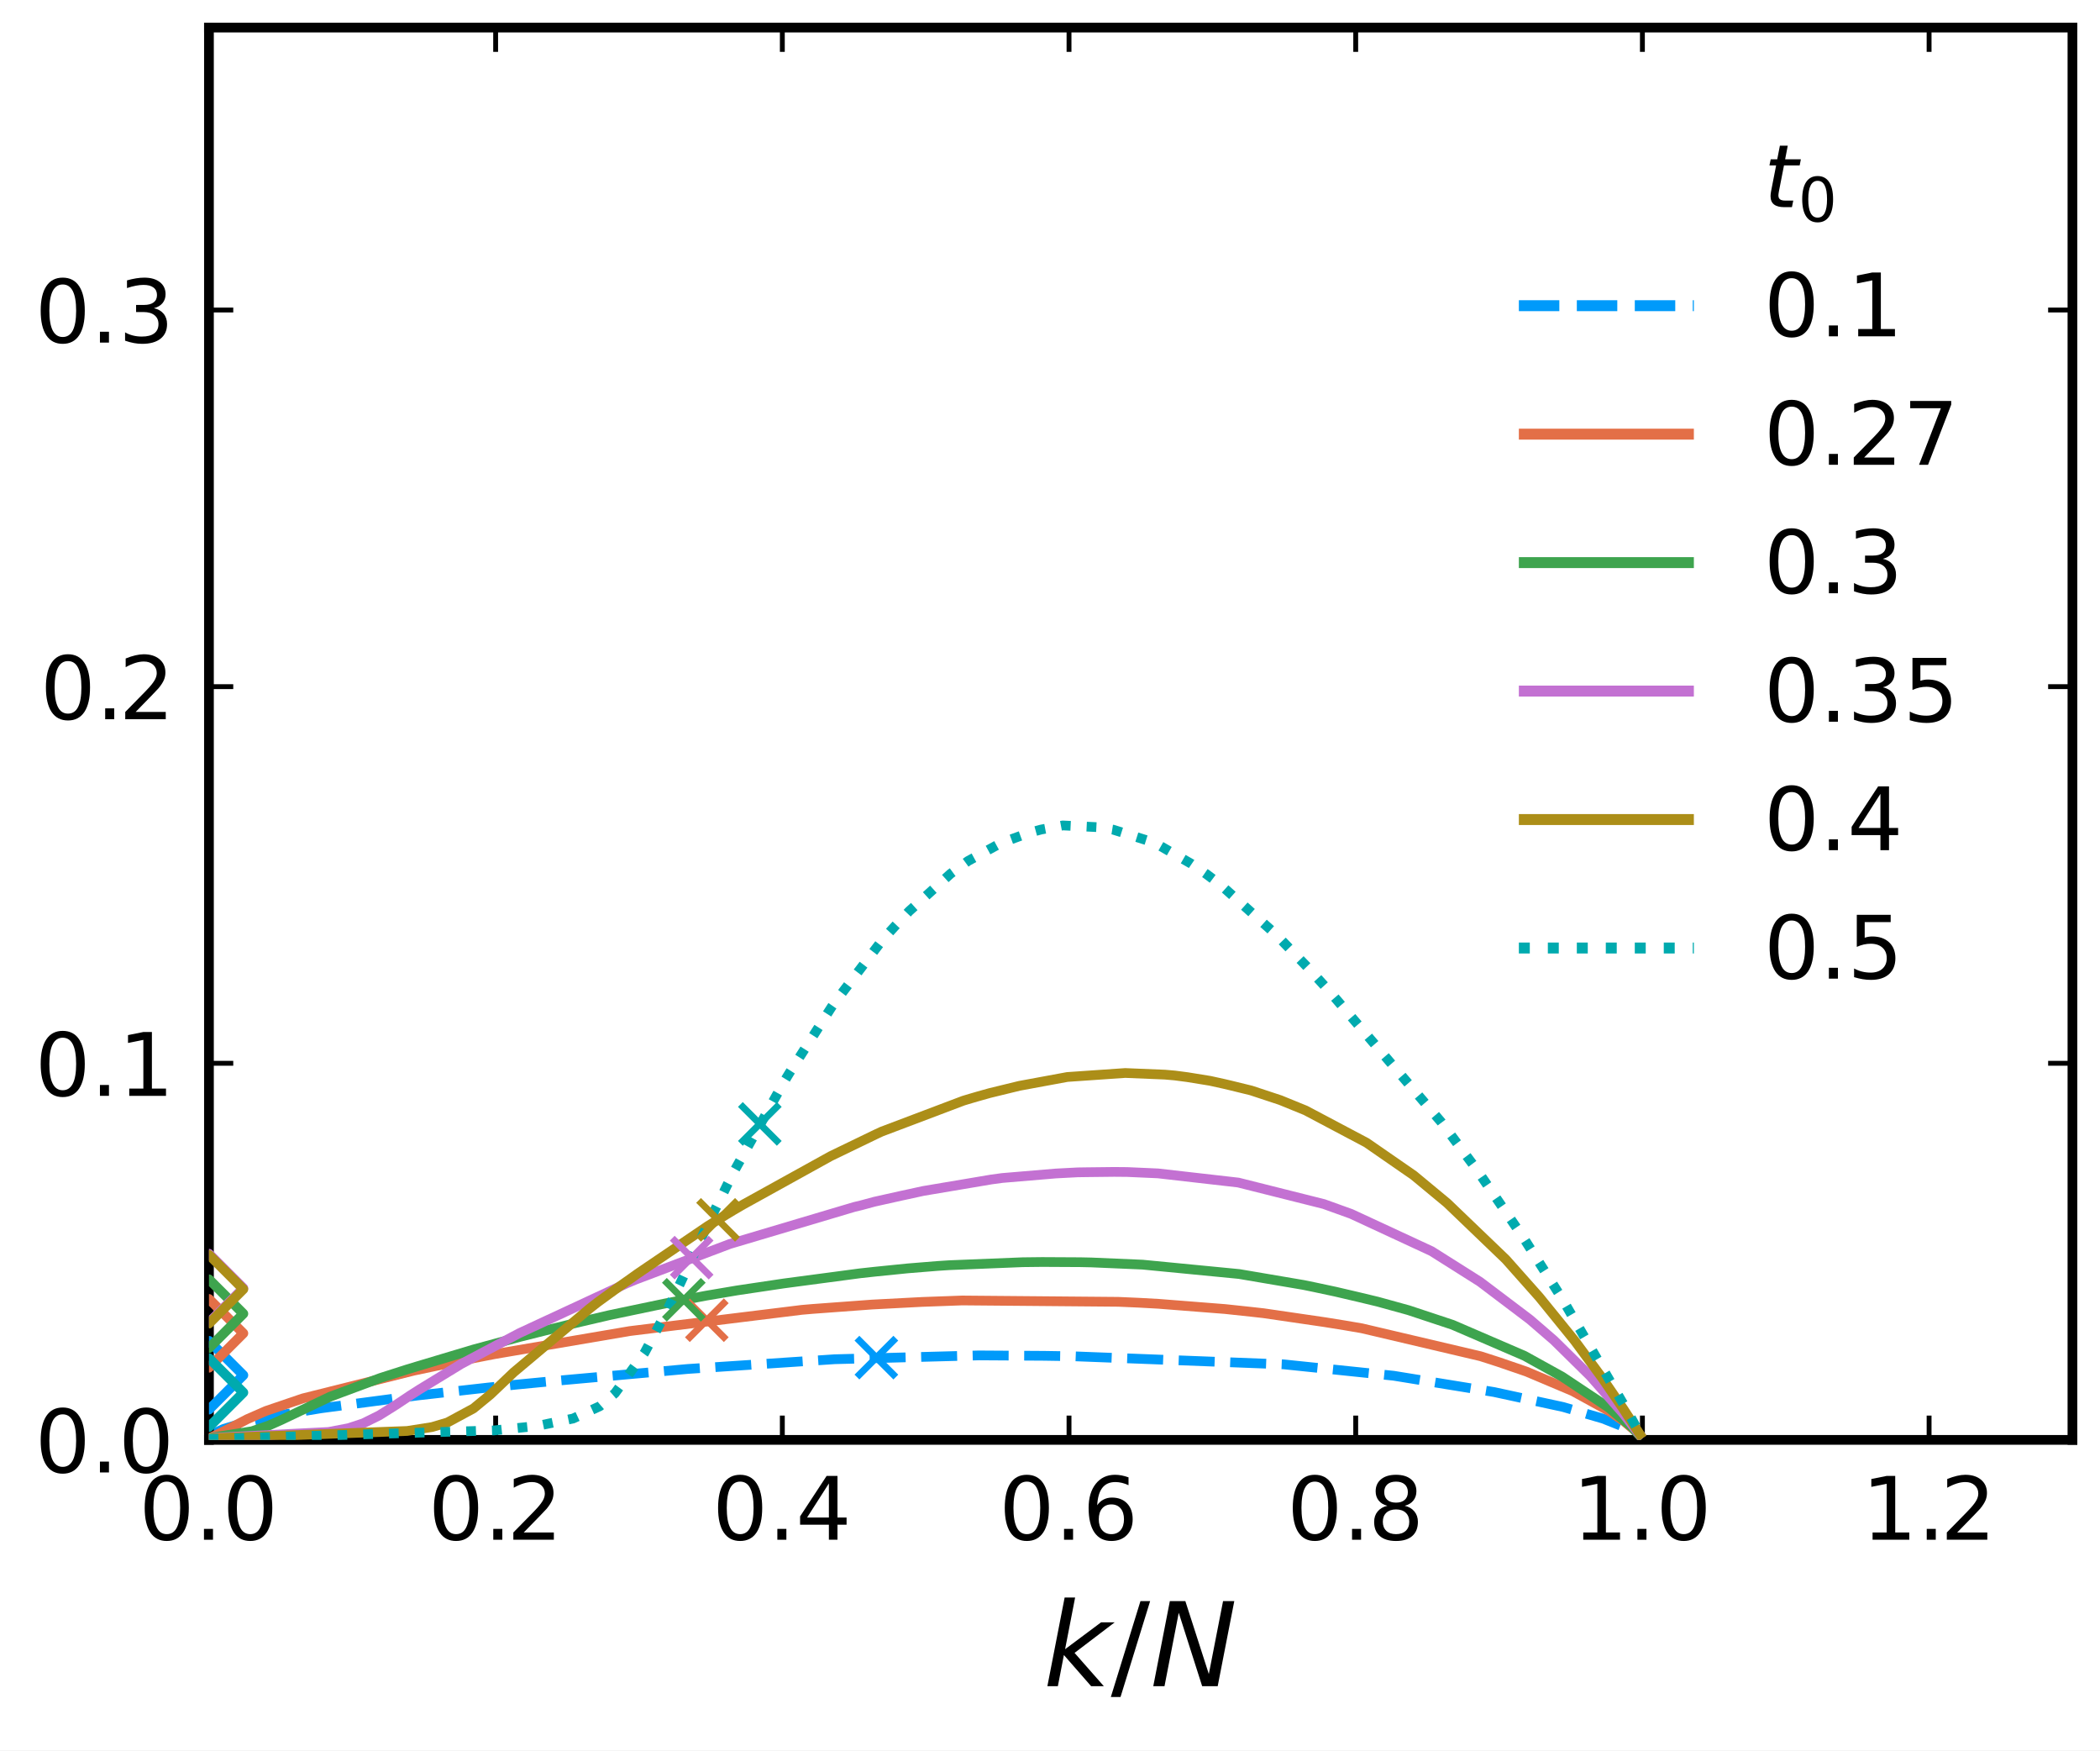
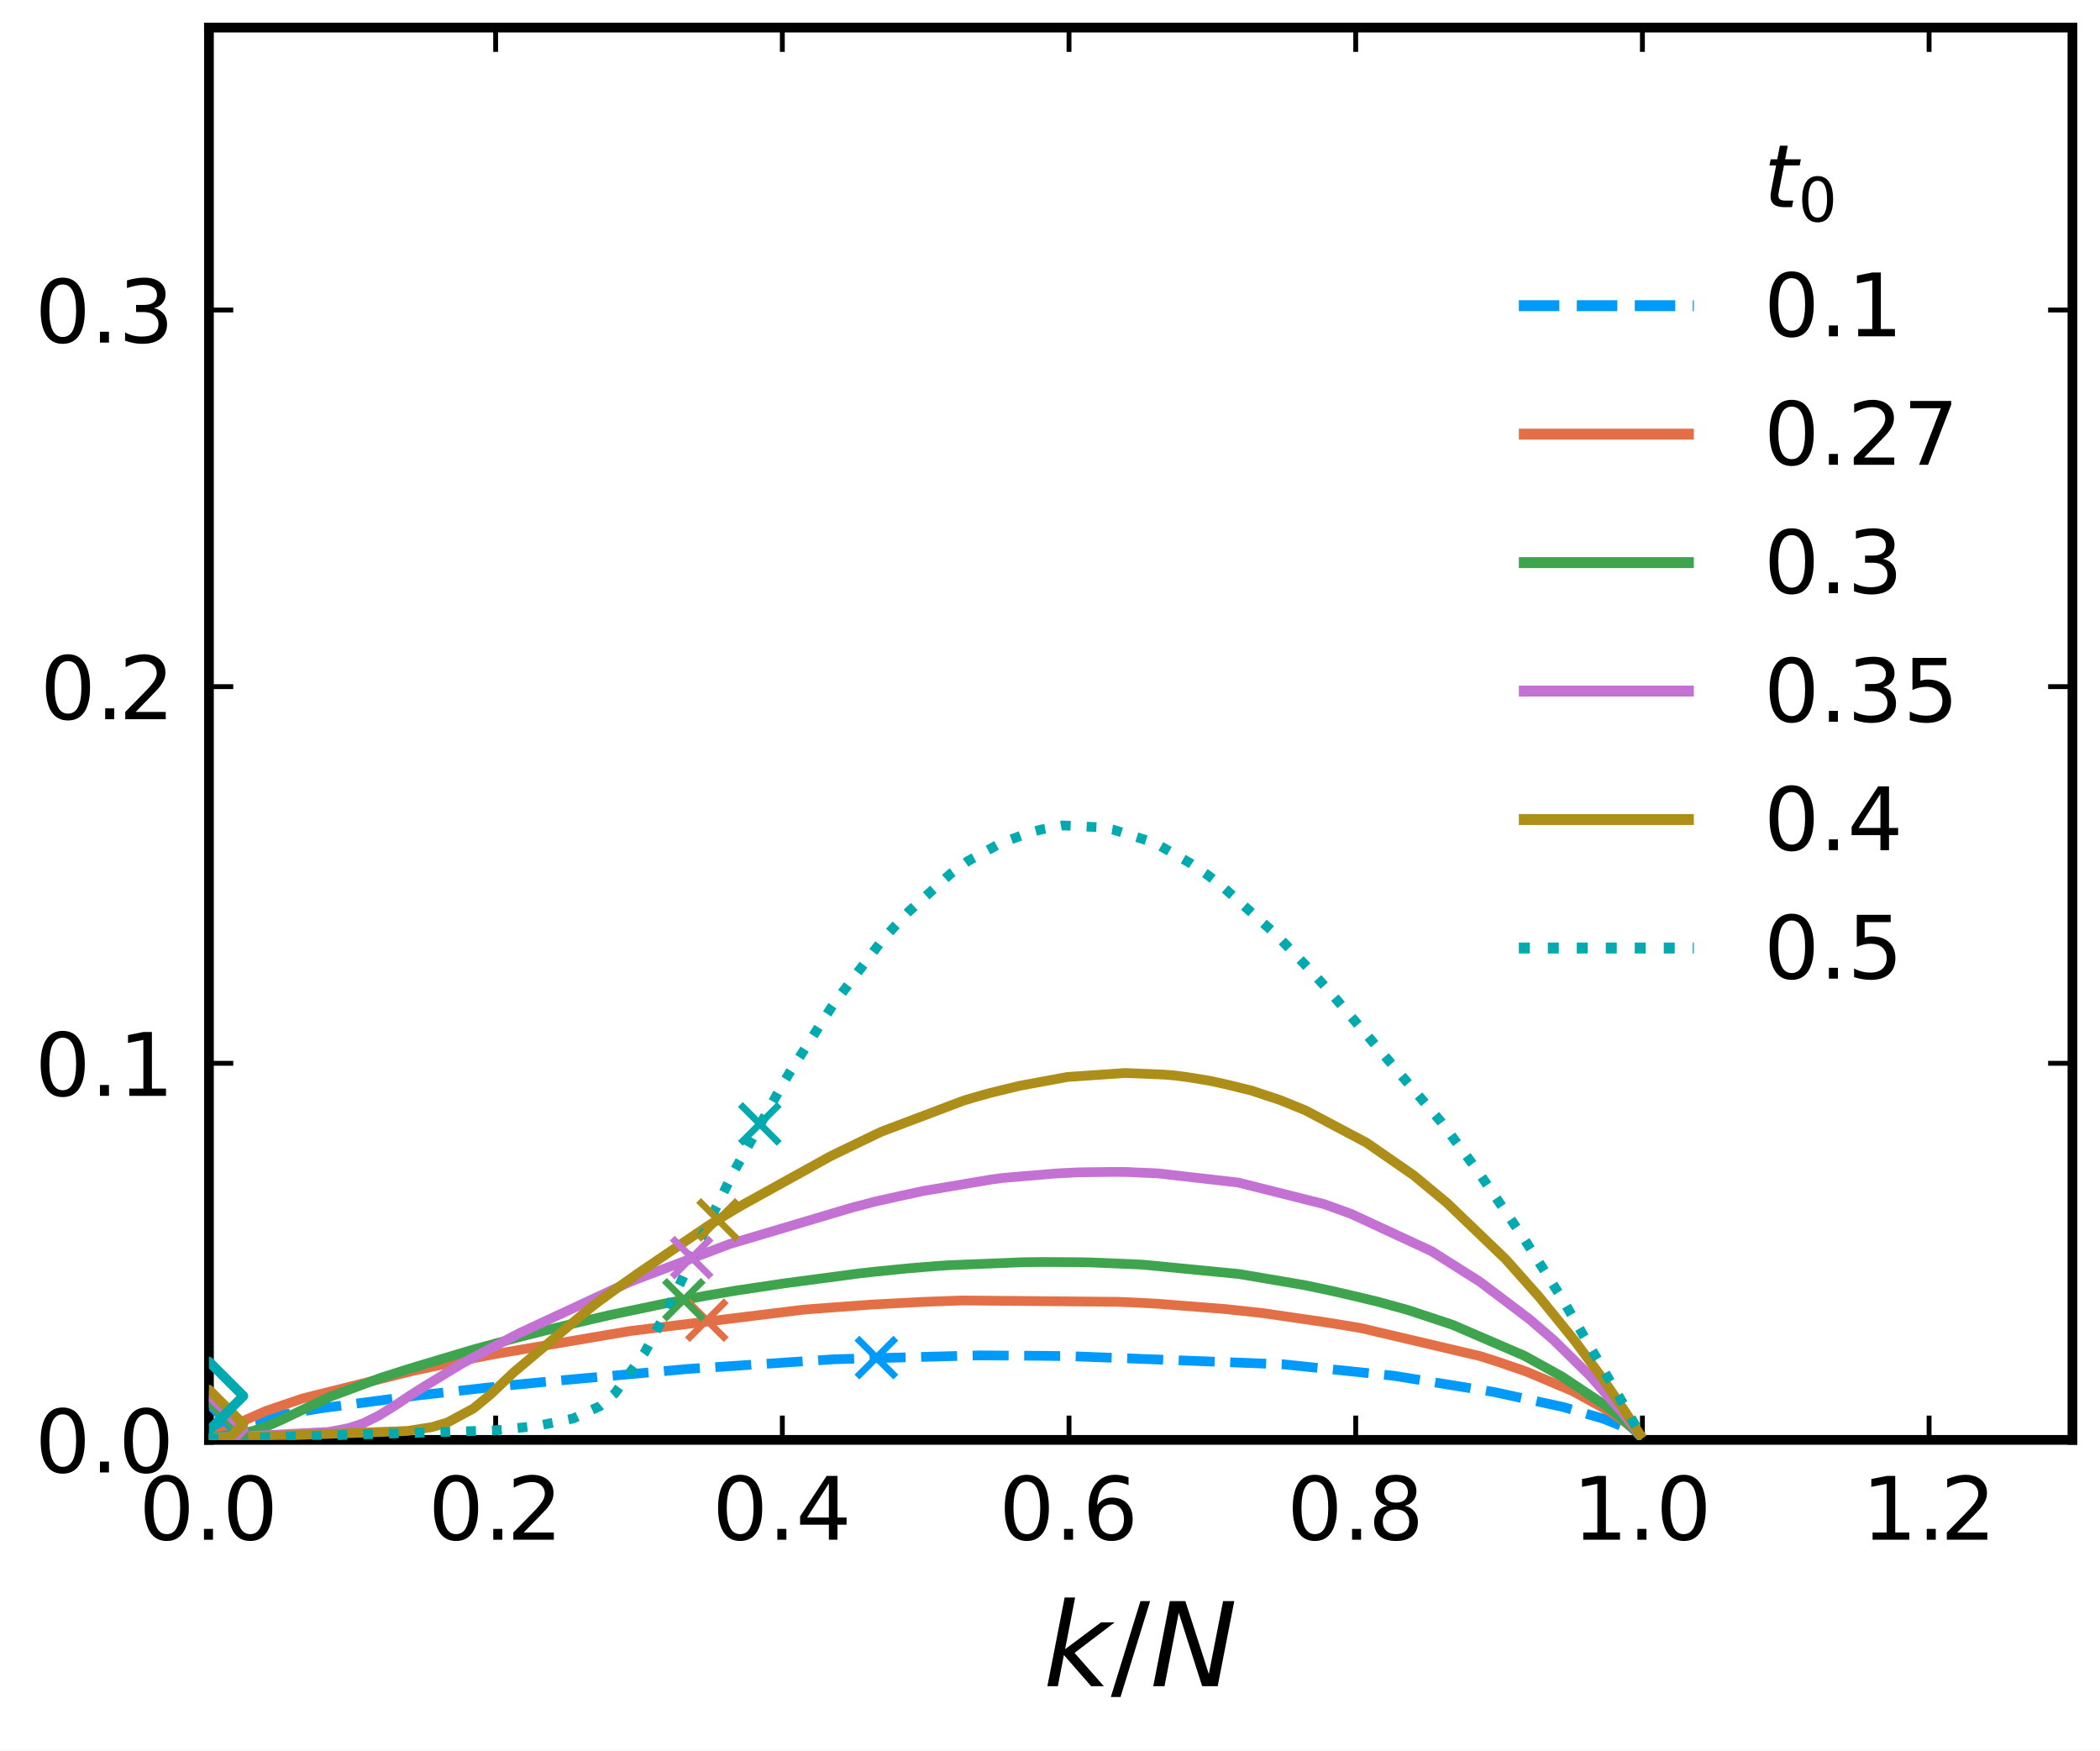
<svg xmlns="http://www.w3.org/2000/svg" xmlns:xlink="http://www.w3.org/1999/xlink" width="216pt" height="180pt" viewBox="0 0 216 180" version="1.1">
  <defs>
    <style type="text/css">*{stroke-linejoin: round; stroke-linecap: butt}</style>
  </defs>
  <g id="figure_1">
    <g id="patch_1">
      <path d="M 0 180  L 216 180  L 216 0  L 0 0  z " style="fill: #ffffff" />
    </g>
    <g id="axes_1">
      <g id="patch_2">
        <path d="M 21.492 148.065  L 213.165 148.065  L 213.165 2.835  L 21.492 2.835  z " style="fill: #ffffff" />
      </g>
      <g id="PathCollection_1">
        <defs>
-           <path id="m4919081ea2" d="M 0 0  C 0 0 0 0 0 0  C 0 0 0 0 0 0  C 0 0 0 0 0 0  C 0 0 0 0 0 0  C 0 0 0 0 0 0  C 0 0 0 0 0 0  C 0 0 0 0 0 0  C 0 0 0 0 0 0  z " style="stroke: #ffffff; stroke-width: 0.7" />
-         </defs>
-         <g clip-path="url(#pf7cb8f5636)">
-           <use xlink:href="#m4919081ea2" x="21.492" y="148.065" style="fill: #ffffff; fill-opacity: 0; stroke: #ffffff; stroke-width: 0.7" />
+           <path id="m0cbe5c86f2" d="M 0 0  C 0 0 0 0 0 0  C 0 0 0 0 0 0  C 0 0 0 0 0 0  C 0 0 0 0 0 0  C 0 0 0 0 0 0  C 0 0 0 0 0 0  C 0 0 0 0 0 0  C 0 0 0 0 0 0  z " style="stroke: #ffffff; stroke-width: 0.7" />
+         </defs>
+         <g clip-path="url(#pea2bd67e8e)">
+           <use xlink:href="#m0cbe5c86f2" x="21.492" y="148.065" style="fill: #ffffff; fill-opacity: 0; stroke: #ffffff; stroke-width: 0.7" />
        </g>
      </g>
      <g id="matplotlib.axis_1">
        <g id="xtick_1">
          <g id="line2d_1">
            <defs>
-               <path id="maf06732f3c" d="M 0 0  L 0 -2.5  " style="stroke: #000000; stroke-width: 0.5" />
-             </defs>
-             <g>
-               <use xlink:href="#maf06732f3c" x="21.492" y="148.065" style="stroke: #000000; stroke-width: 0.5" />
+               <path id="m54b2d25c98" d="M 0 0  L 0 -2.5  " style="stroke: #000000; stroke-width: 0.5" />
+             </defs>
+             <g>
+               <use xlink:href="#m54b2d25c98" x="21.492" y="148.065" style="stroke: #000000; stroke-width: 0.5" />
            </g>
          </g>
          <g id="line2d_2">
            <defs>
-               <path id="m9179e278c5" d="M 0 0  L 0 2.5  " style="stroke: #000000; stroke-width: 0.5" />
-             </defs>
-             <g>
-               <use xlink:href="#m9179e278c5" x="21.492" y="2.835" style="stroke: #000000; stroke-width: 0.5" />
+               <path id="m11ed18d208" d="M 0 0  L 0 2.5  " style="stroke: #000000; stroke-width: 0.5" />
+             </defs>
+             <g>
+               <use xlink:href="#m11ed18d208" x="21.492" y="2.835" style="stroke: #000000; stroke-width: 0.5" />
            </g>
          </g>
          <g id="text_1">
            <g transform="translate(14.29156 158.4039) scale(0.09 -0.09)">
              <defs>
                <path id="DejaVuSans-30" d="M 2034 4250  Q 1547 4250 1301 3770  Q 1056 3291 1056 2328  Q 1056 1369 1301 889  Q 1547 409 2034 409  Q 2525 409 2770 889  Q 3016 1369 3016 2328  Q 3016 3291 2770 3770  Q 2525 4250 2034 4250  z M 2034 4750  Q 2819 4750 3233 4129  Q 3647 3509 3647 2328  Q 3647 1150 3233 529  Q 2819 -91 2034 -91  Q 1250 -91 836 529  Q 422 1150 422 2328  Q 422 3509 836 4129  Q 1250 4750 2034 4750  z " transform="scale(0.015625)" />
                <path id="DejaVuSans-2e" d="M 684 794  L 1344 794  L 1344 0  L 684 0  L 684 794  z " transform="scale(0.015625)" />
              </defs>
              <use xlink:href="#DejaVuSans-30" transform="translate(0 0.78125)" />
              <use xlink:href="#DejaVuSans-2e" transform="translate(63.62305 0.78125)" />
              <use xlink:href="#DejaVuSans-30" transform="translate(95.41016 0.78125)" />
            </g>
          </g>
        </g>
        <g id="xtick_2">
          <g id="line2d_3">
            <g>
-               <use xlink:href="#maf06732f3c" x="50.98" y="148.065" style="stroke: #000000; stroke-width: 0.5" />
+               <use xlink:href="#m54b2d25c98" x="50.98" y="148.065" style="stroke: #000000; stroke-width: 0.5" />
            </g>
          </g>
          <g id="line2d_4">
            <g>
-               <use xlink:href="#m9179e278c5" x="50.98" y="2.835" style="stroke: #000000; stroke-width: 0.5" />
+               <use xlink:href="#m11ed18d208" x="50.98" y="2.835" style="stroke: #000000; stroke-width: 0.5" />
            </g>
          </g>
          <g id="text_2">
            <g transform="translate(44.04984 158.4039) scale(0.09 -0.09)">
              <defs>
                <path id="DejaVuSans-32" d="M 1228 531  L 3431 531  L 3431 0  L 469 0  L 469 531  Q 828 903 1448 1529  Q 2069 2156 2228 2338  Q 2531 2678 2651 2914  Q 2772 3150 2772 3378  Q 2772 3750 2511 3984  Q 2250 4219 1831 4219  Q 1534 4219 1204 4116  Q 875 4013 500 3803  L 500 4441  Q 881 4594 1212 4672  Q 1544 4750 1819 4750  Q 2544 4750 2975 4387  Q 3406 4025 3406 3419  Q 3406 3131 3298 2873  Q 3191 2616 2906 2266  Q 2828 2175 2409 1742  Q 1991 1309 1228 531  z " transform="scale(0.015625)" />
              </defs>
              <use xlink:href="#DejaVuSans-30" transform="translate(0 0.78125)" />
              <use xlink:href="#DejaVuSans-2e" transform="translate(63.62305 0.78125)" />
              <use xlink:href="#DejaVuSans-32" transform="translate(89.91016 0.78125)" />
            </g>
          </g>
        </g>
        <g id="xtick_3">
          <g id="line2d_5">
            <g>
-               <use xlink:href="#maf06732f3c" x="80.468" y="148.065" style="stroke: #000000; stroke-width: 0.5" />
+               <use xlink:href="#m54b2d25c98" x="80.468" y="148.065" style="stroke: #000000; stroke-width: 0.5" />
            </g>
          </g>
          <g id="line2d_6">
            <g>
-               <use xlink:href="#m9179e278c5" x="80.468" y="2.835" style="stroke: #000000; stroke-width: 0.5" />
+               <use xlink:href="#m11ed18d208" x="80.468" y="2.835" style="stroke: #000000; stroke-width: 0.5" />
            </g>
          </g>
          <g id="text_3">
            <g transform="translate(73.26811 158.4039) scale(0.09 -0.09)">
              <defs>
                <path id="DejaVuSans-34" d="M 2419 4116  L 825 1625  L 2419 1625  L 2419 4116  z M 2253 4666  L 3047 4666  L 3047 1625  L 3713 1625  L 3713 1100  L 3047 1100  L 3047 0  L 2419 0  L 2419 1100  L 313 1100  L 313 1709  L 2253 4666  z " transform="scale(0.015625)" />
              </defs>
              <use xlink:href="#DejaVuSans-30" transform="translate(0 0.78125)" />
              <use xlink:href="#DejaVuSans-2e" transform="translate(63.62305 0.78125)" />
              <use xlink:href="#DejaVuSans-34" transform="translate(95.41016 0.78125)" />
            </g>
          </g>
        </g>
        <g id="xtick_4">
          <g id="line2d_7">
            <g>
-               <use xlink:href="#maf06732f3c" x="109.956" y="148.065" style="stroke: #000000; stroke-width: 0.5" />
+               <use xlink:href="#m54b2d25c98" x="109.956" y="148.065" style="stroke: #000000; stroke-width: 0.5" />
            </g>
          </g>
          <g id="line2d_8">
            <g>
-               <use xlink:href="#m9179e278c5" x="109.956" y="2.835" style="stroke: #000000; stroke-width: 0.5" />
+               <use xlink:href="#m11ed18d208" x="109.956" y="2.835" style="stroke: #000000; stroke-width: 0.5" />
            </g>
          </g>
          <g id="text_4">
            <g transform="translate(102.7564 158.4039) scale(0.09 -0.09)">
              <defs>
                <path id="DejaVuSans-36" d="M 2113 2584  Q 1688 2584 1439 2293  Q 1191 2003 1191 1497  Q 1191 994 1439 701  Q 1688 409 2113 409  Q 2538 409 2786 701  Q 3034 994 3034 1497  Q 3034 2003 2786 2293  Q 2538 2584 2113 2584  z M 3366 4563  L 3366 3988  Q 3128 4100 2886 4159  Q 2644 4219 2406 4219  Q 1781 4219 1451 3797  Q 1122 3375 1075 2522  Q 1259 2794 1537 2939  Q 1816 3084 2150 3084  Q 2853 3084 3261 2657  Q 3669 2231 3669 1497  Q 3669 778 3244 343  Q 2819 -91 2113 -91  Q 1303 -91 875 529  Q 447 1150 447 2328  Q 447 3434 972 4092  Q 1497 4750 2381 4750  Q 2619 4750 2861 4703  Q 3103 4656 3366 4563  z " transform="scale(0.015625)" />
              </defs>
              <use xlink:href="#DejaVuSans-30" transform="translate(0 0.78125)" />
              <use xlink:href="#DejaVuSans-2e" transform="translate(63.62305 0.78125)" />
              <use xlink:href="#DejaVuSans-36" transform="translate(95.41016 0.78125)" />
            </g>
          </g>
        </g>
        <g id="xtick_5">
          <g id="line2d_9">
            <g>
-               <use xlink:href="#maf06732f3c" x="139.445" y="148.065" style="stroke: #000000; stroke-width: 0.5" />
+               <use xlink:href="#m54b2d25c98" x="139.445" y="148.065" style="stroke: #000000; stroke-width: 0.5" />
            </g>
          </g>
          <g id="line2d_10">
            <g>
-               <use xlink:href="#m9179e278c5" x="139.445" y="2.835" style="stroke: #000000; stroke-width: 0.5" />
+               <use xlink:href="#m11ed18d208" x="139.445" y="2.835" style="stroke: #000000; stroke-width: 0.5" />
            </g>
          </g>
          <g id="text_5">
            <g transform="translate(132.3797 158.4039) scale(0.09 -0.09)">
              <defs>
                <path id="DejaVuSans-38" d="M 2034 2216  Q 1584 2216 1326 1975  Q 1069 1734 1069 1313  Q 1069 891 1326 650  Q 1584 409 2034 409  Q 2484 409 2743 651  Q 3003 894 3003 1313  Q 3003 1734 2745 1975  Q 2488 2216 2034 2216  z M 1403 2484  Q 997 2584 770 2862  Q 544 3141 544 3541  Q 544 4100 942 4425  Q 1341 4750 2034 4750  Q 2731 4750 3128 4425  Q 3525 4100 3525 3541  Q 3525 3141 3298 2862  Q 3072 2584 2669 2484  Q 3125 2378 3379 2068  Q 3634 1759 3634 1313  Q 3634 634 3220 271  Q 2806 -91 2034 -91  Q 1263 -91 848 271  Q 434 634 434 1313  Q 434 1759 690 2068  Q 947 2378 1403 2484  z M 1172 3481  Q 1172 3119 1398 2916  Q 1625 2713 2034 2713  Q 2441 2713 2670 2916  Q 2900 3119 2900 3481  Q 2900 3844 2670 4047  Q 2441 4250 2034 4250  Q 1625 4250 1398 4047  Q 1172 3844 1172 3481  z " transform="scale(0.015625)" />
              </defs>
              <use xlink:href="#DejaVuSans-30" transform="translate(0 0.78125)" />
              <use xlink:href="#DejaVuSans-2e" transform="translate(63.62305 0.78125)" />
              <use xlink:href="#DejaVuSans-38" transform="translate(92.78516 0.78125)" />
            </g>
          </g>
        </g>
        <g id="xtick_6">
          <g id="line2d_11">
            <g>
-               <use xlink:href="#maf06732f3c" x="168.933" y="148.065" style="stroke: #000000; stroke-width: 0.5" />
+               <use xlink:href="#m54b2d25c98" x="168.933" y="148.065" style="stroke: #000000; stroke-width: 0.5" />
            </g>
          </g>
          <g id="line2d_12">
            <g>
-               <use xlink:href="#m9179e278c5" x="168.933" y="2.835" style="stroke: #000000; stroke-width: 0.5" />
+               <use xlink:href="#m11ed18d208" x="168.933" y="2.835" style="stroke: #000000; stroke-width: 0.5" />
            </g>
          </g>
          <g id="text_6">
            <g transform="translate(161.7329 158.4039) scale(0.09 -0.09)">
              <defs>
                <path id="DejaVuSans-31" d="M 794 531  L 1825 531  L 1825 4091  L 703 3866  L 703 4441  L 1819 4666  L 2450 4666  L 2450 531  L 3481 531  L 3481 0  L 794 0  L 794 531  z " transform="scale(0.015625)" />
              </defs>
              <use xlink:href="#DejaVuSans-31" transform="translate(0 0.78125)" />
              <use xlink:href="#DejaVuSans-2e" transform="translate(63.62305 0.78125)" />
              <use xlink:href="#DejaVuSans-30" transform="translate(95.41016 0.78125)" />
            </g>
          </g>
        </g>
        <g id="xtick_7">
          <g id="line2d_13">
            <g>
-               <use xlink:href="#maf06732f3c" x="198.421" y="148.065" style="stroke: #000000; stroke-width: 0.5" />
+               <use xlink:href="#m54b2d25c98" x="198.421" y="148.065" style="stroke: #000000; stroke-width: 0.5" />
            </g>
          </g>
          <g id="line2d_14">
            <g>
-               <use xlink:href="#m9179e278c5" x="198.421" y="2.835" style="stroke: #000000; stroke-width: 0.5" />
+               <use xlink:href="#m11ed18d208" x="198.421" y="2.835" style="stroke: #000000; stroke-width: 0.5" />
            </g>
          </g>
          <g id="text_7">
            <g transform="translate(191.4912 158.4039) scale(0.09 -0.09)">
              <use xlink:href="#DejaVuSans-31" transform="translate(0 0.78125)" />
              <use xlink:href="#DejaVuSans-2e" transform="translate(63.62305 0.78125)" />
              <use xlink:href="#DejaVuSans-32" transform="translate(89.91016 0.78125)" />
            </g>
          </g>
        </g>
        <g id="text_8">
          <g transform="translate(107.3085 173.3938) scale(0.12 -0.12)">
            <defs>
              <path id="DejaVuSans-Oblique-6b" d="M 1172 4863  L 1747 4863  L 1197 2028  L 3169 3500  L 3916 3500  L 1716 1825  L 3322 0  L 2625 0  L 1131 1709  L 800 0  L 225 0  L 1172 4863  z " transform="scale(0.015625)" />
              <path id="DejaVuSans-2f" d="M 1625 4666  L 2156 4666  L 531 -594  L 0 -594  L 1625 4666  z " transform="scale(0.015625)" />
              <path id="DejaVuSans-Oblique-4e" d="M 1081 4666  L 1931 4666  L 3219 666  L 4000 4666  L 4616 4666  L 3706 0  L 2853 0  L 1569 4025  L 788 0  L 172 0  L 1081 4666  z " transform="scale(0.015625)" />
            </defs>
            <use xlink:href="#DejaVuSans-Oblique-6b" transform="translate(0 0.015625)" />
            <use xlink:href="#DejaVuSans-2f" transform="translate(57.91016 0.015625)" />
            <use xlink:href="#DejaVuSans-Oblique-4e" transform="translate(91.60156 0.015625)" />
          </g>
        </g>
      </g>
      <g id="matplotlib.axis_2">
        <g id="ytick_1">
          <g id="line2d_15">
            <defs>
-               <path id="m32276256be" d="M 0 0  L 2.5 0  " style="stroke: #000000; stroke-width: 0.5" />
-             </defs>
-             <g>
-               <use xlink:href="#m32276256be" x="21.492" y="148.065" style="stroke: #000000; stroke-width: 0.5" />
+               <path id="m6c659e3936" d="M 0 0  L 2.5 0  " style="stroke: #000000; stroke-width: 0.5" />
+             </defs>
+             <g>
+               <use xlink:href="#m6c659e3936" x="21.492" y="148.065" style="stroke: #000000; stroke-width: 0.5" />
            </g>
          </g>
          <g id="line2d_16">
            <defs>
-               <path id="me8779a7204" d="M 0 0  L -2.5 0  " style="stroke: #000000; stroke-width: 0.5" />
-             </defs>
-             <g>
-               <use xlink:href="#me8779a7204" x="213.165" y="148.065" style="stroke: #000000; stroke-width: 0.5" />
+               <path id="m9cfebfa2e5" d="M 0 0  L -2.5 0  " style="stroke: #000000; stroke-width: 0.5" />
+             </defs>
+             <g>
+               <use xlink:href="#m9cfebfa2e5" x="213.165" y="148.065" style="stroke: #000000; stroke-width: 0.5" />
            </g>
          </g>
          <g id="text_9">
            <g transform="translate(3.59156 151.4847) scale(0.09 -0.09)">
              <use xlink:href="#DejaVuSans-30" transform="translate(0 0.78125)" />
              <use xlink:href="#DejaVuSans-2e" transform="translate(63.62305 0.78125)" />
              <use xlink:href="#DejaVuSans-30" transform="translate(95.41016 0.78125)" />
            </g>
          </g>
        </g>
        <g id="ytick_2">
          <g id="line2d_17">
            <g>
-               <use xlink:href="#m32276256be" x="21.492" y="109.337" style="stroke: #000000; stroke-width: 0.5" />
+               <use xlink:href="#m6c659e3936" x="21.492" y="109.337" style="stroke: #000000; stroke-width: 0.5" />
            </g>
          </g>
          <g id="line2d_18">
            <g>
-               <use xlink:href="#me8779a7204" x="213.165" y="109.337" style="stroke: #000000; stroke-width: 0.5" />
+               <use xlink:href="#m9cfebfa2e5" x="213.165" y="109.337" style="stroke: #000000; stroke-width: 0.5" />
            </g>
          </g>
          <g id="text_10">
            <g transform="translate(3.59156 112.7565) scale(0.09 -0.09)">
              <use xlink:href="#DejaVuSans-30" transform="translate(0 0.78125)" />
              <use xlink:href="#DejaVuSans-2e" transform="translate(63.62305 0.78125)" />
              <use xlink:href="#DejaVuSans-31" transform="translate(95.41016 0.78125)" />
            </g>
          </g>
        </g>
        <g id="ytick_3">
          <g id="line2d_19">
            <g>
-               <use xlink:href="#m32276256be" x="21.492" y="70.609" style="stroke: #000000; stroke-width: 0.5" />
+               <use xlink:href="#m6c659e3936" x="21.492" y="70.609" style="stroke: #000000; stroke-width: 0.5" />
            </g>
          </g>
          <g id="line2d_20">
            <g>
-               <use xlink:href="#me8779a7204" x="213.165" y="70.609" style="stroke: #000000; stroke-width: 0.5" />
+               <use xlink:href="#m9cfebfa2e5" x="213.165" y="70.609" style="stroke: #000000; stroke-width: 0.5" />
            </g>
          </g>
          <g id="text_11">
            <g transform="translate(4.13156 74.02827) scale(0.09 -0.09)">
              <use xlink:href="#DejaVuSans-30" transform="translate(0 0.78125)" />
              <use xlink:href="#DejaVuSans-2e" transform="translate(63.62305 0.78125)" />
              <use xlink:href="#DejaVuSans-32" transform="translate(89.91016 0.78125)" />
            </g>
          </g>
        </g>
        <g id="ytick_4">
          <g id="line2d_21">
            <g>
-               <use xlink:href="#m32276256be" x="21.492" y="31.881" style="stroke: #000000; stroke-width: 0.5" />
+               <use xlink:href="#m6c659e3936" x="21.492" y="31.881" style="stroke: #000000; stroke-width: 0.5" />
            </g>
          </g>
          <g id="line2d_22">
            <g>
-               <use xlink:href="#me8779a7204" x="213.165" y="31.881" style="stroke: #000000; stroke-width: 0.5" />
+               <use xlink:href="#m9cfebfa2e5" x="213.165" y="31.881" style="stroke: #000000; stroke-width: 0.5" />
            </g>
          </g>
          <g id="text_12">
            <g transform="translate(3.59156 35.30008) scale(0.09 -0.09)">
              <defs>
                <path id="DejaVuSans-33" d="M 2597 2516  Q 3050 2419 3304 2112  Q 3559 1806 3559 1356  Q 3559 666 3084 287  Q 2609 -91 1734 -91  Q 1441 -91 1130 -33  Q 819 25 488 141  L 488 750  Q 750 597 1062 519  Q 1375 441 1716 441  Q 2309 441 2620 675  Q 2931 909 2931 1356  Q 2931 1769 2642 2001  Q 2353 2234 1838 2234  L 1294 2234  L 1294 2753  L 1863 2753  Q 2328 2753 2575 2939  Q 2822 3125 2822 3475  Q 2822 3834 2567 4026  Q 2313 4219 1838 4219  Q 1578 4219 1281 4162  Q 984 4106 628 3988  L 628 4550  Q 988 4650 1302 4700  Q 1616 4750 1894 4750  Q 2613 4750 3031 4423  Q 3450 4097 3450 3541  Q 3450 3153 3228 2886  Q 3006 2619 2597 2516  z " transform="scale(0.015625)" />
              </defs>
              <use xlink:href="#DejaVuSans-30" transform="translate(0 0.78125)" />
              <use xlink:href="#DejaVuSans-2e" transform="translate(63.62305 0.78125)" />
              <use xlink:href="#DejaVuSans-33" transform="translate(95.41016 0.78125)" />
            </g>
          </g>
        </g>
      </g>
      <g id="line2d_23">
-         <path d="M 21.501 148.065  L 21.645 147.688  L 22.112 147.339  L 22.985 146.944  L 24.911 146.357  L 28.862 145.506  L 33.028 144.813  L 42.972 143.497  L 50.19 142.684  L 53.141 142.38  L 57.11 141.998  L 70.744 140.772  L 85.853 139.772  L 100.666 139.378  L 107.406 139.42  L 110.367 139.466  L 132.037 140.298  L 143.348 141.469  L 153.679 143.146  L 160.78 144.683  L 164.874 145.877  L 167.232 146.811  L 168.465 147.523  L 168.924 148.011  L 168.933 148.034  L 168.933 148.034  " clip-path="url(#pf7cb8f5636)" style="fill: none; stroke-dasharray: 3.7,1.6; stroke-dashoffset: 0; stroke: #009afa" />
+         <path d="M 21.501 148.065  L 21.645 147.688  L 22.112 147.339  L 22.985 146.944  L 24.911 146.357  L 28.862 145.506  L 33.028 144.813  L 42.972 143.497  L 50.19 142.684  L 53.141 142.38  L 57.11 141.998  L 70.744 140.772  L 85.853 139.772  L 100.666 139.378  L 107.406 139.42  L 110.367 139.466  L 132.037 140.298  L 143.348 141.469  L 153.679 143.146  L 160.78 144.683  L 164.874 145.877  L 167.232 146.811  L 168.465 147.523  L 168.924 148.011  L 168.933 148.034  L 168.933 148.034  " clip-path="url(#pea2bd67e8e)" style="fill: none; stroke-dasharray: 3.7,1.6; stroke-dashoffset: 0; stroke: #009afa" />
      </g>
      <g id="patch_3">
        <path d="M 21.492 148.065  L 21.492 2.835  " style="fill: none; stroke: #000000; stroke-linejoin: miter; stroke-linecap: square" />
      </g>
      <g id="patch_4">
        <path d="M 213.165 148.065  L 213.165 2.835  " style="fill: none; stroke: #000000; stroke-linejoin: miter; stroke-linecap: square" />
      </g>
      <g id="patch_5">
        <path d="M 21.492 148.065  L 213.165 148.065  " style="fill: none; stroke: #000000; stroke-linejoin: miter; stroke-linecap: square" />
      </g>
      <g id="patch_6">
        <path d="M 21.492 2.835  L 213.165 2.835  " style="fill: none; stroke: #000000; stroke-linejoin: miter; stroke-linecap: square" />
      </g>
      <g id="line2d_24">
-         <path d="M 21.501 148.065  L 21.627 147.84  L 22.229 147.567  L 23.489 146.947  L 25.451 145.924  L 27.368 145.086  L 31.157 143.798  L 42.567 140.945  L 47.436 139.916  L 50.829 139.254  L 64.768 136.877  L 82.479 134.694  L 83.576 134.6  L 89.714 134.147  L 94.861 133.878  L 97.309 133.79  L 98.956 133.729  L 115.028 133.868  L 117.107 133.959  L 119.168 134.073  L 126.007 134.61  L 128.77 134.905  L 129.967 135.039  L 136.293 135.964  L 138.309 136.289  L 140.073 136.591  L 152.285 139.463  L 154.111 140.05  L 156.982 141.035  L 161.752 143.046  L 165.567 145.135  L 167.043 146.157  L 168.204 147.135  L 168.933 147.881  L 168.933 147.881  " clip-path="url(#pf7cb8f5636)" style="fill: none; stroke: #e36f47" />
+         <path d="M 21.501 148.065  L 21.627 147.84  L 22.229 147.567  L 23.489 146.947  L 25.451 145.924  L 27.368 145.086  L 31.157 143.798  L 42.567 140.945  L 47.436 139.916  L 50.829 139.254  L 64.768 136.877  L 82.479 134.694  L 83.576 134.6  L 89.714 134.147  L 94.861 133.878  L 97.309 133.79  L 98.956 133.729  L 115.028 133.868  L 117.107 133.959  L 119.168 134.073  L 126.007 134.61  L 128.77 134.905  L 129.967 135.039  L 136.293 135.964  L 138.309 136.289  L 140.073 136.591  L 152.285 139.463  L 154.111 140.05  L 156.982 141.035  L 161.752 143.046  L 165.567 145.135  L 167.043 146.157  L 168.204 147.135  L 168.933 147.881  L 168.933 147.881  " clip-path="url(#pea2bd67e8e)" style="fill: none; stroke: #e36f47" />
      </g>
      <g id="line2d_25">
-         <path d="M 21.501 148.065  L 21.627 147.872  L 22.265 147.753  L 25.928 147.174  L 27.584 146.614  L 28.889 146.036  L 33.964 143.619  L 39.13 141.698  L 41.911 140.807  L 42.954 140.491  L 48.714 138.767  L 53.483 137.471  L 56.003 136.84  L 57.974 136.355  L 59.27 136.032  L 62.707 135.232  L 68.458 134.027  L 72.606 133.239  L 75.792 132.699  L 80.616 131.979  L 88.454 130.938  L 89.975 130.771  L 93.376 130.428  L 96.418 130.181  L 97.642 130.101  L 105.192 129.796  L 107.199 129.773  L 111.132 129.794  L 112.248 129.818  L 117.53 130.045  L 127.456 131.008  L 134.088 132.136  L 135.168 132.358  L 137.355 132.824  L 139.785 133.392  L 141.711 133.855  L 144.878 134.729  L 149.414 136.234  L 156.802 139.42  L 160.69 141.57  L 165.477 144.757  L 167.817 146.716  L 168.735 147.706  L 168.933 147.893  L 168.933 147.893  " clip-path="url(#pf7cb8f5636)" style="fill: none; stroke: #3ea44e" />
+         <path d="M 21.501 148.065  L 21.627 147.872  L 22.265 147.753  L 25.928 147.174  L 27.584 146.614  L 28.889 146.036  L 33.964 143.619  L 39.13 141.698  L 41.911 140.807  L 42.954 140.491  L 48.714 138.767  L 53.483 137.471  L 56.003 136.84  L 57.974 136.355  L 59.27 136.032  L 62.707 135.232  L 68.458 134.027  L 72.606 133.239  L 75.792 132.699  L 80.616 131.979  L 88.454 130.938  L 89.975 130.771  L 93.376 130.428  L 96.418 130.181  L 97.642 130.101  L 105.192 129.796  L 107.199 129.773  L 111.132 129.794  L 112.248 129.818  L 117.53 130.045  L 127.456 131.008  L 134.088 132.136  L 135.168 132.358  L 137.355 132.824  L 139.785 133.392  L 141.711 133.855  L 144.878 134.729  L 149.414 136.234  L 156.802 139.42  L 160.69 141.57  L 165.477 144.757  L 167.817 146.716  L 168.735 147.706  L 168.933 147.893  L 168.933 147.893  " clip-path="url(#pea2bd67e8e)" style="fill: none; stroke: #3ea44e" />
      </g>
      <g id="line2d_26">
-         <path d="M 21.501 148.065  L 21.627 147.903  L 22.346 147.834  L 33.802 147.251  L 35.845 146.861  L 37.357 146.364  L 39.013 145.543  L 40.66 144.511  L 42.315 143.411  L 43.143 142.882  L 47.472 140.239  L 53.402 137.1  L 64.453 131.968  L 65.38 131.582  L 75.054 127.924  L 87.86 124.115  L 88.58 123.942  L 89.93 123.578  L 92.737 122.952  L 93.394 122.811  L 94.96 122.469  L 101.989 121.284  L 103.086 121.135  L 108.594 120.672  L 110.844 120.554  L 111.798 120.54  L 114.605 120.508  L 115.937 120.52  L 119.105 120.661  L 127.366 121.604  L 136.167 123.814  L 138.975 124.825  L 147.245 128.66  L 152.222 131.805  L 157.36 135.69  L 159.835 137.826  L 163.56 141.497  L 166.953 145.344  L 168.384 147.195  L 168.933 147.9  L 168.933 147.9  " clip-path="url(#pf7cb8f5636)" style="fill: none; stroke: #c371d2" />
+         <path d="M 21.501 148.065  L 21.627 147.903  L 22.346 147.834  L 33.802 147.251  L 35.845 146.861  L 37.357 146.364  L 39.013 145.543  L 40.66 144.511  L 42.315 143.411  L 43.143 142.882  L 47.472 140.239  L 53.402 137.1  L 64.453 131.968  L 65.38 131.582  L 75.054 127.924  L 87.86 124.115  L 88.58 123.942  L 89.93 123.578  L 92.737 122.952  L 93.394 122.811  L 94.96 122.469  L 101.989 121.284  L 103.086 121.135  L 108.594 120.672  L 110.844 120.554  L 111.798 120.54  L 114.605 120.508  L 115.937 120.52  L 119.105 120.661  L 127.366 121.604  L 136.167 123.814  L 138.975 124.825  L 147.245 128.66  L 152.222 131.805  L 157.36 135.69  L 159.835 137.826  L 163.56 141.497  L 166.953 145.344  L 168.384 147.195  L 168.933 147.9  L 168.933 147.9  " clip-path="url(#pea2bd67e8e)" style="fill: none; stroke: #c371d2" />
      </g>
      <g id="line2d_27">
-         <path d="M 21.501 148.065  L 21.618 147.925  L 22.373 147.873  L 41.884 147.148  L 44.448 146.744  L 46.032 146.271  L 48.696 144.834  L 50.442 143.398  L 52.835 141.119  L 60.611 134.586  L 61.475 133.91  L 62.644 133.059  L 63.274 132.603  L 64.831 131.508  L 65.587 130.967  L 72.804 126.071  L 74.694 124.898  L 75.396 124.474  L 76.404 123.886  L 85.439 118.887  L 90.083 116.643  L 90.668 116.37  L 99.091 113.184  L 99.838 112.96  L 100.558 112.75  L 101.8 112.401  L 104.85 111.658  L 109.782 110.748  L 115.739 110.338  L 119.825 110.506  L 120.833 110.594  L 121.436 110.673  L 122.129 110.763  L 124.468 111.143  L 125.899 111.458  L 126.565 111.615  L 128.689 112.135  L 131.695 113.129  L 134.286 114.185  L 140.559 117.506  L 145.409 120.862  L 148.847 123.711  L 154.885 129.504  L 158.332 133.385  L 161.95 137.843  L 164.802 141.708  L 166.962 144.865  L 168.933 147.899  L 168.933 147.899  " clip-path="url(#pf7cb8f5636)" style="fill: none; stroke: #ac8e18" />
+         <path d="M 21.501 148.065  L 21.618 147.925  L 22.373 147.873  L 41.884 147.148  L 44.448 146.744  L 46.032 146.271  L 48.696 144.834  L 50.442 143.398  L 52.835 141.119  L 60.611 134.586  L 61.475 133.91  L 62.644 133.059  L 63.274 132.603  L 64.831 131.508  L 65.587 130.967  L 72.804 126.071  L 74.694 124.898  L 75.396 124.474  L 76.404 123.886  L 85.439 118.887  L 90.083 116.643  L 90.668 116.37  L 99.091 113.184  L 99.838 112.96  L 100.558 112.75  L 101.8 112.401  L 104.85 111.658  L 109.782 110.748  L 115.739 110.338  L 119.825 110.506  L 120.833 110.594  L 121.436 110.673  L 122.129 110.763  L 124.468 111.143  L 125.899 111.458  L 126.565 111.615  L 128.689 112.135  L 131.695 113.129  L 134.286 114.185  L 140.559 117.506  L 145.409 120.862  L 148.847 123.711  L 154.885 129.504  L 158.332 133.385  L 161.95 137.843  L 164.802 141.708  L 166.962 144.865  L 168.933 147.899  L 168.933 147.899  " clip-path="url(#pea2bd67e8e)" style="fill: none; stroke: #ac8e18" />
      </g>
      <g id="line2d_28">
-         <path d="M 21.501 148.065  L 21.618 147.97  L 50.802 147.092  L 55.247 146.635  L 58.946 145.869  L 61.7 144.601  L 63.256 143.264  L 66.298 139.101  L 68.566 134.844  L 70.006 131.884  L 72.472 126.607  L 72.993 125.521  L 73.515 124.44  L 74.361 122.749  L 74.874 121.695  L 75.567 120.332  L 80.652 111.229  L 81.264 110.225  L 85.529 103.558  L 85.835 103.115  L 90.758 96.658  L 92.009 95.288  L 93.52 93.687  L 97.768 89.852  L 99.568 88.537  L 102.933 86.699  L 105.624 85.715  L 106.353 85.502  L 107.082 85.304  L 109.314 84.881  L 112.868 85.057  L 114.506 85.319  L 118.097 86.453  L 119.384 87.015  L 122.516 88.812  L 124.063 89.869  L 125.494 90.942  L 131.245 96.094  L 134.601 99.583  L 136.77 101.967  L 148.253 115.397  L 151.853 120.214  L 156.73 127.329  L 160.717 133.611  L 167.133 144.655  L 168.933 147.9  L 168.933 147.9  " clip-path="url(#pf7cb8f5636)" style="fill: none; stroke-dasharray: 1,1.65; stroke-dashoffset: 0; stroke: #00aaae" />
+         <path d="M 21.501 148.065  L 21.618 147.97  L 50.802 147.092  L 55.247 146.635  L 58.946 145.869  L 61.7 144.601  L 63.256 143.264  L 66.298 139.101  L 68.566 134.844  L 70.006 131.884  L 72.472 126.607  L 72.993 125.521  L 73.515 124.44  L 74.361 122.749  L 74.874 121.695  L 75.567 120.332  L 80.652 111.229  L 81.264 110.225  L 85.529 103.558  L 85.835 103.115  L 90.758 96.658  L 92.009 95.288  L 93.52 93.687  L 97.768 89.852  L 99.568 88.537  L 102.933 86.699  L 105.624 85.715  L 106.353 85.502  L 107.082 85.304  L 109.314 84.881  L 112.868 85.057  L 114.506 85.319  L 118.097 86.453  L 119.384 87.015  L 122.516 88.812  L 124.063 89.869  L 125.494 90.942  L 131.245 96.094  L 134.601 99.583  L 136.77 101.967  L 148.253 115.397  L 151.853 120.214  L 156.73 127.329  L 160.717 133.611  L 167.133 144.655  L 168.933 147.9  L 168.933 147.9  " clip-path="url(#pea2bd67e8e)" style="fill: none; stroke-dasharray: 1,1.65; stroke-dashoffset: 0; stroke: #00aaae" />
      </g>
      <g id="PathCollection_2">
        <defs>
-           <path id="md38115df44" d="M -2 2  L 2 -2  M -2 -2  L 2 2  " style="stroke: #009afa; stroke-width: 0.7" />
-         </defs>
-         <g clip-path="url(#pf7cb8f5636)">
-           <use xlink:href="#md38115df44" x="90.142" y="139.606" style="fill: #009afa; stroke: #009afa; stroke-width: 0.7" />
+           <path id="m6149baa3a6" d="M -2 2  L 2 -2  M -2 -2  L 2 2  " style="stroke: #009afa; stroke-width: 0.7" />
+         </defs>
+         <g clip-path="url(#pea2bd67e8e)">
+           <use xlink:href="#m6149baa3a6" x="90.142" y="139.606" style="fill: #009afa; stroke: #009afa; stroke-width: 0.7" />
        </g>
      </g>
      <g id="PathCollection_3">
        <defs>
-           <path id="m2a56b6dd30" d="M -2 2  L 2 -2  M -2 -2  L 2 2  " style="stroke: #e36f47; stroke-width: 0.7" />
-         </defs>
-         <g clip-path="url(#pf7cb8f5636)">
-           <use xlink:href="#m2a56b6dd30" x="72.701" y="135.76" style="fill: #e36f47; stroke: #e36f47; stroke-width: 0.7" />
+           <path id="m8608d53538" d="M -2 2  L 2 -2  M -2 -2  L 2 2  " style="stroke: #e36f47; stroke-width: 0.7" />
+         </defs>
+         <g clip-path="url(#pea2bd67e8e)">
+           <use xlink:href="#m8608d53538" x="72.701" y="135.76" style="fill: #e36f47; stroke: #e36f47; stroke-width: 0.7" />
        </g>
      </g>
      <g id="PathCollection_4">
        <defs>
-           <path id="mb2e78d49d3" d="M -2 2  L 2 -2  M -2 -2  L 2 2  " style="stroke: #3ea44e; stroke-width: 0.7" />
-         </defs>
-         <g clip-path="url(#pf7cb8f5636)">
-           <use xlink:href="#mb2e78d49d3" x="70.336" y="133.658" style="fill: #3ea44e; stroke: #3ea44e; stroke-width: 0.7" />
+           <path id="mde92a71ee2" d="M -2 2  L 2 -2  M -2 -2  L 2 2  " style="stroke: #3ea44e; stroke-width: 0.7" />
+         </defs>
+         <g clip-path="url(#pea2bd67e8e)">
+           <use xlink:href="#mde92a71ee2" x="70.336" y="133.658" style="fill: #3ea44e; stroke: #3ea44e; stroke-width: 0.7" />
        </g>
      </g>
      <g id="PathCollection_5">
        <defs>
-           <path id="macfdf59541" d="M -2 2  L 2 -2  M -2 -2  L 2 2  " style="stroke: #c371d2; stroke-width: 0.7" />
-         </defs>
-         <g clip-path="url(#pf7cb8f5636)">
-           <use xlink:href="#macfdf59541" x="71.144" y="129.325" style="fill: #c371d2; stroke: #c371d2; stroke-width: 0.7" />
+           <path id="m5c7d94841d" d="M -2 2  L 2 -2  M -2 -2  L 2 2  " style="stroke: #c371d2; stroke-width: 0.7" />
+         </defs>
+         <g clip-path="url(#pea2bd67e8e)">
+           <use xlink:href="#m5c7d94841d" x="71.144" y="129.325" style="fill: #c371d2; stroke: #c371d2; stroke-width: 0.7" />
        </g>
      </g>
      <g id="PathCollection_6">
        <defs>
-           <path id="mab2e0c790a" d="M -2 2  L 2 -2  M -2 -2  L 2 2  " style="stroke: #ac8e18; stroke-width: 0.7" />
-         </defs>
-         <g clip-path="url(#pf7cb8f5636)">
-           <use xlink:href="#mab2e0c790a" x="73.852" y="125.439" style="fill: #ac8e18; stroke: #ac8e18; stroke-width: 0.7" />
+           <path id="ma2b3c18955" d="M -2 2  L 2 -2  M -2 -2  L 2 2  " style="stroke: #ac8e18; stroke-width: 0.7" />
+         </defs>
+         <g clip-path="url(#pea2bd67e8e)">
+           <use xlink:href="#ma2b3c18955" x="73.852" y="125.439" style="fill: #ac8e18; stroke: #ac8e18; stroke-width: 0.7" />
        </g>
      </g>
      <g id="PathCollection_7">
        <defs>
-           <path id="m4adfeca380" d="M -2 2  L 2 -2  M -2 -2  L 2 2  " style="stroke: #00aaae; stroke-width: 0.7" />
-         </defs>
-         <g clip-path="url(#pf7cb8f5636)">
-           <use xlink:href="#m4adfeca380" x="78.153" y="115.573" style="fill: #00aaae; stroke: #00aaae; stroke-width: 0.7" />
+           <path id="m0507a154ca" d="M -2 2  L 2 -2  M -2 -2  L 2 2  " style="stroke: #00aaae; stroke-width: 0.7" />
+         </defs>
+         <g clip-path="url(#pea2bd67e8e)">
+           <use xlink:href="#m0507a154ca" x="78.153" y="115.573" style="fill: #00aaae; stroke: #00aaae; stroke-width: 0.7" />
        </g>
      </g>
      <g id="PathCollection_8">
        <defs>
-           <path id="m5aa4942d7c" d="M -0 3.536  L 3.536 0  L 0 -3.536  L -3.536 -0  z " style="stroke: #009afa" />
-         </defs>
-         <g clip-path="url(#pf7cb8f5636)">
-           <use xlink:href="#m5aa4942d7c" x="21.494" y="141.413" style="fill-opacity: 0; stroke: #009afa" />
+           <path id="m84a23b8bb7" d="M -0 3.536  L 3.536 0  L 0 -3.536  L -3.536 -0  z " style="stroke: #009afa" />
+         </defs>
+         <g clip-path="url(#pea2bd67e8e)">
+           <use xlink:href="#m84a23b8bb7" x="21.492" y="147.896" style="fill-opacity: 0; stroke: #009afa" />
        </g>
      </g>
      <g id="PathCollection_9">
        <defs>
-           <path id="mbfab593598" d="M -0 3.536  L 3.536 0  L 0 -3.536  L -3.536 -0  z " style="stroke: #e36f47" />
-         </defs>
-         <g clip-path="url(#pf7cb8f5636)">
-           <use xlink:href="#mbfab593598" x="21.494" y="137.108" style="fill-opacity: 0; stroke: #e36f47" />
+           <path id="m4ce6e851e9" d="M -0 3.536  L 3.536 0  L 0 -3.536  L -3.536 -0  z " style="stroke: #e36f47" />
+         </defs>
+         <g clip-path="url(#pea2bd67e8e)">
+           <use xlink:href="#m4ce6e851e9" x="21.492" y="147.564" style="fill-opacity: 0; stroke: #e36f47" />
        </g>
      </g>
      <g id="PathCollection_10">
        <defs>
-           <path id="m6b702f9683" d="M -0 3.536  L 3.536 0  L 0 -3.536  L -3.536 -0  z " style="stroke: #3ea44e" />
-         </defs>
-         <g clip-path="url(#pf7cb8f5636)">
-           <use xlink:href="#m6b702f9683" x="21.494" y="135.091" style="fill-opacity: 0; stroke: #3ea44e" />
+           <path id="m2558a466b8" d="M -0 3.536  L 3.536 0  L 0 -3.536  L -3.536 -0  z " style="stroke: #3ea44e" />
+         </defs>
+         <g clip-path="url(#pea2bd67e8e)">
+           <use xlink:href="#m2558a466b8" x="21.492" y="147.546" style="fill-opacity: 0; stroke: #3ea44e" />
        </g>
      </g>
      <g id="PathCollection_11">
        <defs>
-           <path id="mcdceb2db04" d="M -0 3.536  L 3.536 0  L 0 -3.536  L -3.536 -0  z " style="stroke: #c371d2" />
-         </defs>
-         <g clip-path="url(#pf7cb8f5636)">
-           <use xlink:href="#mcdceb2db04" x="21.494" y="132.46" style="fill-opacity: 0; stroke: #c371d2" />
+           <path id="m2847baa4c6" d="M -0 3.536  L 3.536 0  L 0 -3.536  L -3.536 -0  z " style="stroke: #c371d2" />
+         </defs>
+         <g clip-path="url(#pea2bd67e8e)">
+           <use xlink:href="#m2847baa4c6" x="21.492" y="146.98" style="fill-opacity: 0; stroke: #c371d2" />
        </g>
      </g>
      <g id="PathCollection_12">
        <defs>
-           <path id="m9124ad6d7f" d="M -0 3.536  L 3.536 0  L 0 -3.536  L -3.536 -0  z " style="stroke: #ac8e18" />
-         </defs>
-         <g clip-path="url(#pf7cb8f5636)">
-           <use xlink:href="#m9124ad6d7f" x="21.494" y="132.57" style="fill-opacity: 0; stroke: #ac8e18" />
+           <path id="m5c20db5c1c" d="M -0 3.536  L 3.536 0  L 0 -3.536  L -3.536 -0  z " style="stroke: #ac8e18" />
+         </defs>
+         <g clip-path="url(#pea2bd67e8e)">
+           <use xlink:href="#m5c20db5c1c" x="21.493" y="146.435" style="fill-opacity: 0; stroke: #ac8e18" />
        </g>
      </g>
      <g id="PathCollection_13">
        <defs>
-           <path id="m75397ae374" d="M -0 3.536  L 3.536 0  L 0 -3.536  L -3.536 -0  z " style="stroke: #00aaae" />
-         </defs>
-         <g clip-path="url(#pf7cb8f5636)">
-           <use xlink:href="#m75397ae374" x="21.494" y="143.199" style="fill-opacity: 0; stroke: #00aaae" />
+           <path id="mb2e11064df" d="M -0 3.536  L 3.536 0  L 0 -3.536  L -3.536 -0  z " style="stroke: #00aaae" />
+         </defs>
+         <g clip-path="url(#pea2bd67e8e)">
+           <use xlink:href="#mb2e11064df" x="21.494" y="143.555" style="fill-opacity: 0; stroke: #00aaae" />
        </g>
      </g>
      <g id="legend_1">
        <g id="patch_7">
          <path d="M 149.026 109.707  L 208.665 109.707  L 208.665 7.335  L 149.026 7.335  L 149.026 109.707  z " style="fill: none; opacity: 0" />
        </g>
        <g id="line2d_29">
          <path d="M 156.226 18.223  L 165.226 18.223  L 174.226 18.223  " style="fill: none" />
          <defs>
-             <path id="maeed5c617b" d="M 0 3.6  C 0.955 3.6 1.87 3.221 2.546 2.546  C 3.221 1.87 3.6 0.955 3.6 0  C 3.6 -0.955 3.221 -1.87 2.546 -2.546  C 1.87 -3.221 0.955 -3.6 0 -3.6  C -0.955 -3.6 -1.87 -3.221 -2.546 -2.546  C -3.221 -1.87 -3.6 -0.955 -3.6 0  C -3.6 0.955 -3.221 1.87 -2.546 2.546  C -1.87 3.221 -0.955 3.6 0 3.6  z " style="stroke: #ffffff; stroke-width: inf" />
+             <path id="m74ef19e43c" d="M 0 3.6  C 0.955 3.6 1.87 3.221 2.546 2.546  C 3.221 1.87 3.6 0.955 3.6 0  C 3.6 -0.955 3.221 -1.87 2.546 -2.546  C 1.87 -3.221 0.955 -3.6 0 -3.6  C -0.955 -3.6 -1.87 -3.221 -2.546 -2.546  C -3.221 -1.87 -3.6 -0.955 -3.6 0  C -3.6 0.955 -3.221 1.87 -2.546 2.546  C -1.87 3.221 -0.955 3.6 0 3.6  z " style="stroke: #ffffff; stroke-width: inf" />
          </defs>
          <g>
-             <use xlink:href="#maeed5c617b" x="165.226" y="18.223" style="fill: #ffffff; fill-opacity: 0; stroke: #ffffff; stroke-width: inf" />
+             <use xlink:href="#m74ef19e43c" x="165.226" y="18.223" style="fill: #ffffff; fill-opacity: 0; stroke: #ffffff; stroke-width: inf" />
          </g>
        </g>
        <g id="text_13">
          <g transform="translate(181.4263 21.37324) scale(0.09 -0.09)">
            <defs>
              <path id="DejaVuSans-Oblique-74" d="M 2706 3500  L 2619 3053  L 1472 3053  L 1100 1153  Q 1081 1047 1072 975  Q 1063 903 1063 863  Q 1063 663 1183 572  Q 1303 481 1569 481  L 2150 481  L 2053 0  L 1503 0  Q 991 0 739 200  Q 488 400 488 806  Q 488 878 497 964  Q 506 1050 525 1153  L 897 3053  L 409 3053  L 500 3500  L 978 3500  L 1172 4494  L 1747 4494  L 1556 3500  L 2706 3500  z " transform="scale(0.015625)" />
            </defs>
            <use xlink:href="#DejaVuSans-Oblique-74" transform="translate(0 0.78125)" />
            <use xlink:href="#DejaVuSans-30" transform="translate(39.20898 -15.625) scale(0.7)" />
          </g>
        </g>
        <g id="line2d_30">
          <path d="M 156.226 31.434  L 165.226 31.434  L 174.226 31.434  " style="fill: none; stroke-dasharray: 4.162,1.8; stroke-dashoffset: 0; stroke: #009afa; stroke-width: 1.125; stroke-linejoin: miter" />
        </g>
        <g id="text_14">
          <g transform="translate(181.4263 34.58355) scale(0.09 -0.09)">
            <use xlink:href="#DejaVuSans-30" />
            <use xlink:href="#DejaVuSans-2e" x="63.623" />
            <use xlink:href="#DejaVuSans-31" x="95.41" />
          </g>
        </g>
        <g id="line2d_31">
          <path d="M 156.226 44.644  L 165.226 44.644  L 174.226 44.644  " style="fill: none; stroke: #e36f47; stroke-width: 1.125; stroke-linejoin: miter" />
        </g>
        <g id="text_15">
          <g transform="translate(181.4263 47.79386) scale(0.09 -0.09)">
            <defs>
              <path id="DejaVuSans-37" d="M 525 4666  L 3525 4666  L 3525 4397  L 1831 0  L 1172 0  L 2766 4134  L 525 4134  L 525 4666  z " transform="scale(0.015625)" />
            </defs>
            <use xlink:href="#DejaVuSans-30" />
            <use xlink:href="#DejaVuSans-2e" x="63.623" />
            <use xlink:href="#DejaVuSans-32" x="95.41" />
            <use xlink:href="#DejaVuSans-37" x="159.033" />
          </g>
        </g>
        <g id="line2d_32">
          <path d="M 156.226 57.854  L 165.226 57.854  L 174.226 57.854  " style="fill: none; stroke: #3ea44e; stroke-width: 1.125; stroke-linejoin: miter" />
        </g>
        <g id="text_16">
          <g transform="translate(181.4263 61.00418) scale(0.09 -0.09)">
            <use xlink:href="#DejaVuSans-30" />
            <use xlink:href="#DejaVuSans-2e" x="63.623" />
            <use xlink:href="#DejaVuSans-33" x="95.41" />
          </g>
        </g>
        <g id="line2d_33">
          <path d="M 156.226 71.064  L 165.226 71.064  L 174.226 71.064  " style="fill: none; stroke: #c371d2; stroke-width: 1.125; stroke-linejoin: miter" />
        </g>
        <g id="text_17">
          <g transform="translate(181.4263 74.21449) scale(0.09 -0.09)">
            <defs>
              <path id="DejaVuSans-35" d="M 691 4666  L 3169 4666  L 3169 4134  L 1269 4134  L 1269 2991  Q 1406 3038 1543 3061  Q 1681 3084 1819 3084  Q 2600 3084 3056 2656  Q 3513 2228 3513 1497  Q 3513 744 3044 326  Q 2575 -91 1722 -91  Q 1428 -91 1123 -41  Q 819 9 494 109  L 494 744  Q 775 591 1075 516  Q 1375 441 1709 441  Q 2250 441 2565 725  Q 2881 1009 2881 1497  Q 2881 1984 2565 2268  Q 2250 2553 1709 2553  Q 1456 2553 1204 2497  Q 953 2441 691 2322  L 691 4666  z " transform="scale(0.015625)" />
            </defs>
            <use xlink:href="#DejaVuSans-30" />
            <use xlink:href="#DejaVuSans-2e" x="63.623" />
            <use xlink:href="#DejaVuSans-33" x="95.41" />
            <use xlink:href="#DejaVuSans-35" x="159.033" />
          </g>
        </g>
        <g id="line2d_34">
          <path d="M 156.226 84.275  L 165.226 84.275  L 174.226 84.275  " style="fill: none; stroke: #ac8e18; stroke-width: 1.125; stroke-linejoin: miter" />
        </g>
        <g id="text_18">
          <g transform="translate(181.4263 87.4248) scale(0.09 -0.09)">
            <use xlink:href="#DejaVuSans-30" />
            <use xlink:href="#DejaVuSans-2e" x="63.623" />
            <use xlink:href="#DejaVuSans-34" x="95.41" />
          </g>
        </g>
        <g id="line2d_35">
          <path d="M 156.226 97.485  L 165.226 97.485  L 174.226 97.485  " style="fill: none; stroke-dasharray: 1.125,1.856; stroke-dashoffset: 0; stroke: #00aaae; stroke-width: 1.125; stroke-linejoin: miter" />
        </g>
        <g id="text_19">
          <g transform="translate(181.4263 100.6351) scale(0.09 -0.09)">
            <use xlink:href="#DejaVuSans-30" />
            <use xlink:href="#DejaVuSans-2e" x="63.623" />
            <use xlink:href="#DejaVuSans-35" x="95.41" />
          </g>
        </g>
      </g>
    </g>
  </g>
  <defs>
-     <clipPath id="pf7cb8f5636">
+     <clipPath id="pea2bd67e8e">
      <rect x="21.492" y="2.835" width="191.674" height="145.231" />
    </clipPath>
  </defs>
</svg>
